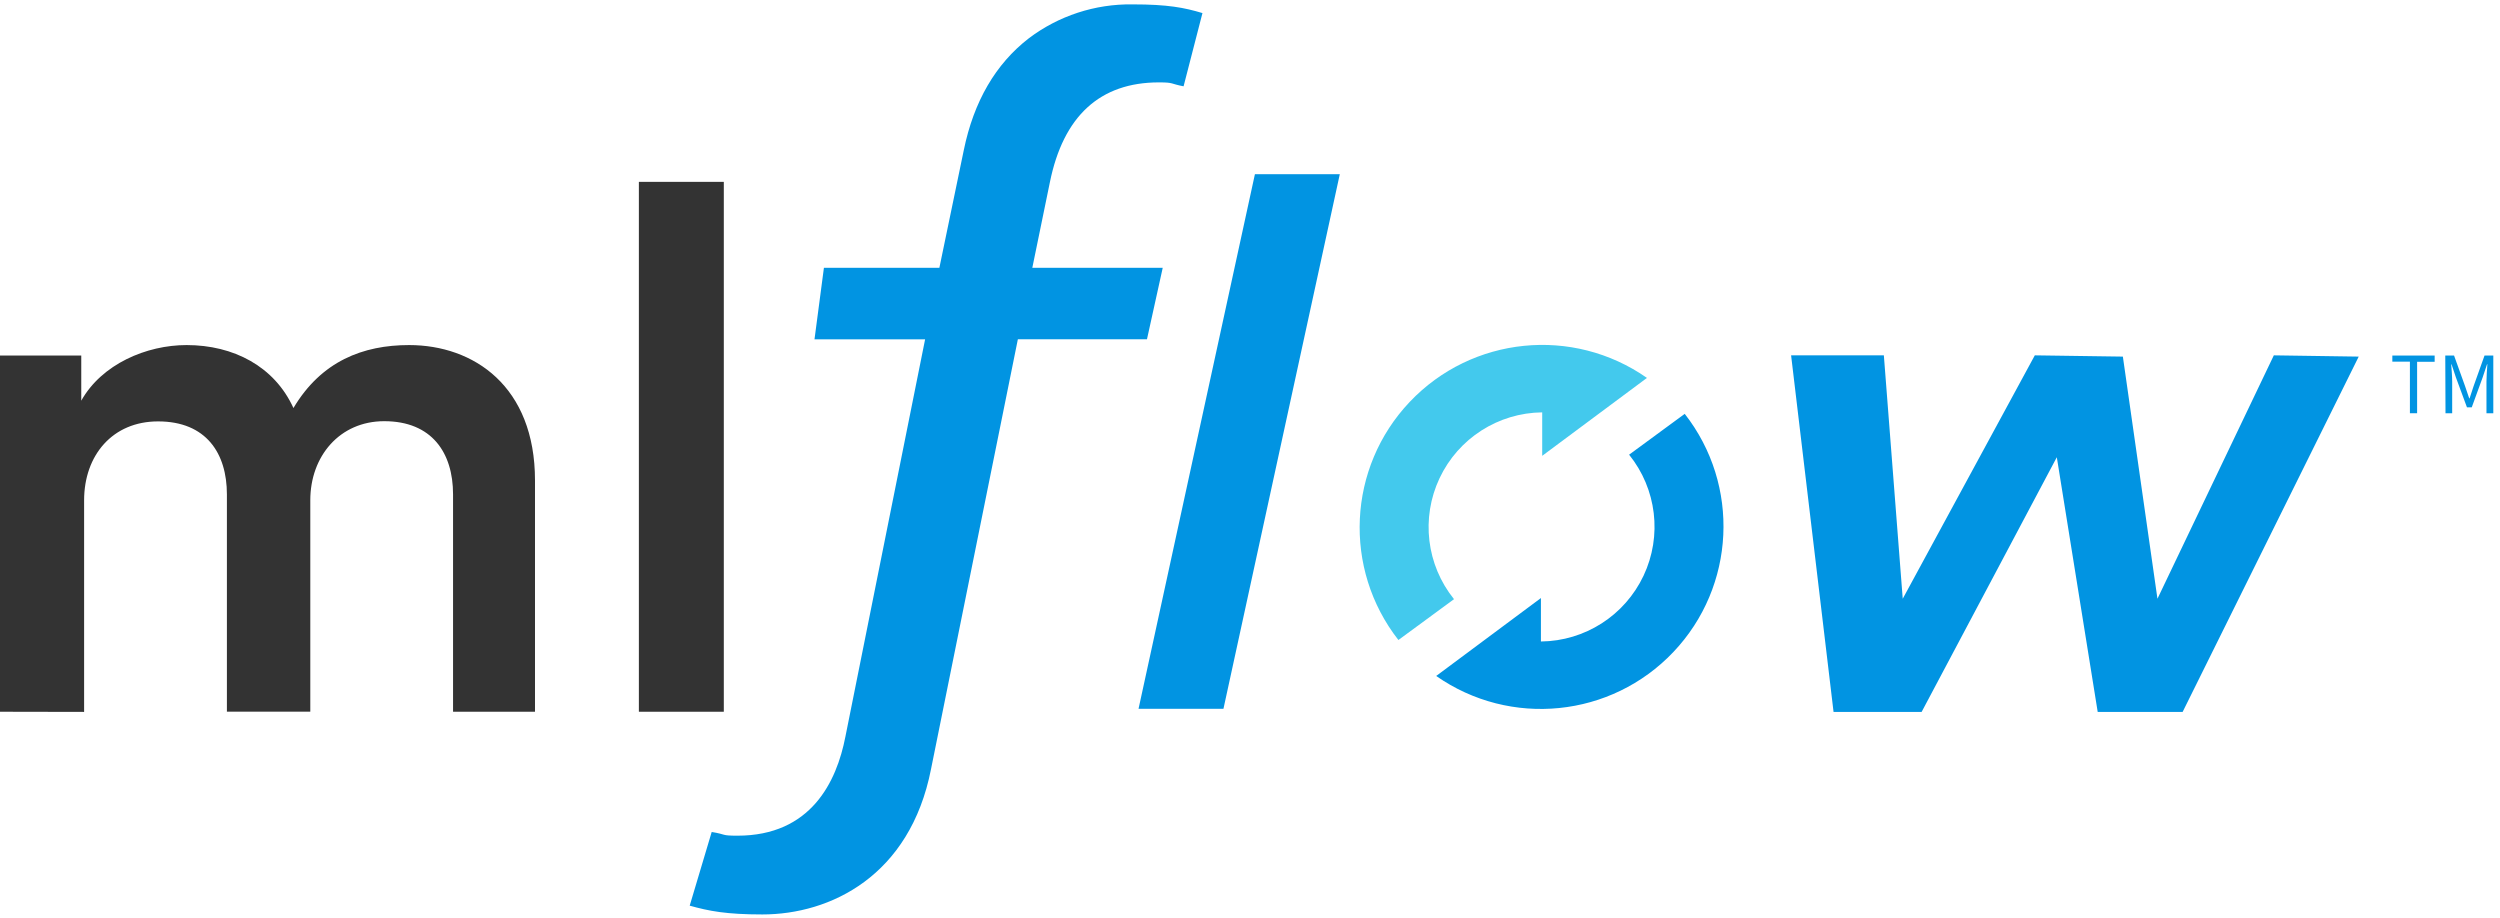
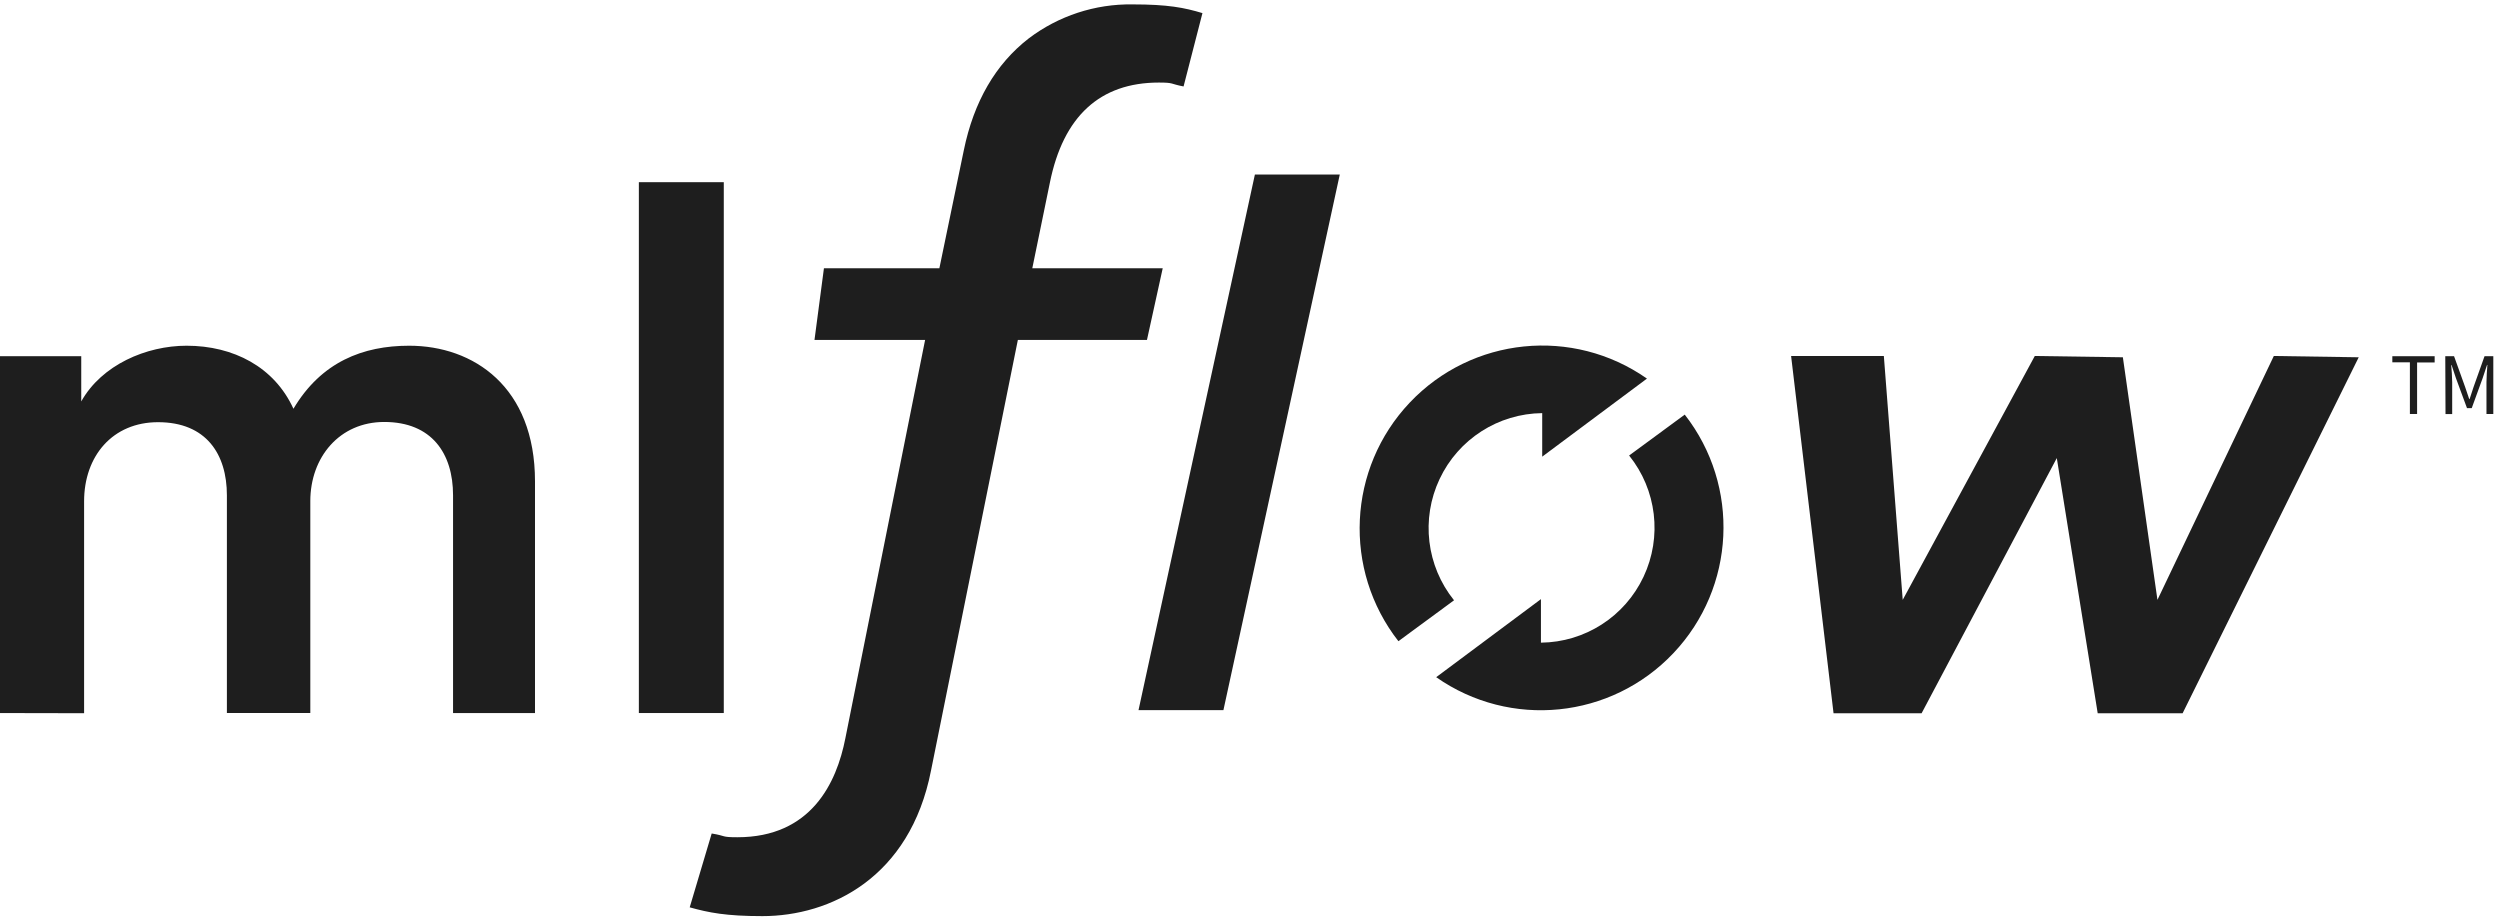
- <svg xmlns="http://www.w3.org/2000/svg" width="109" height="40" viewBox="0 0 109 40" fill="none">
-   <path d="M0 31.032V15.502H3.543V17.47C4.436 15.876 6.383 15.045 8.136 15.045C10.178 15.045 11.964 15.971 12.794 17.79C14.01 15.747 15.828 15.045 17.837 15.045C20.647 15.045 23.326 16.832 23.326 20.949V31.032H19.753V21.554C19.753 19.736 18.827 18.364 16.752 18.364C14.806 18.364 13.529 19.895 13.529 21.809V31.03H9.893V21.554C9.893 19.768 8.995 18.373 6.89 18.373C4.913 18.373 3.667 19.841 3.667 21.818V31.039Z" fill="#333333" />
-   <path d="M27.855 31.032V7.929H31.558V31.032Z" fill="#333333" />
-   <path d="M30.071 39.487C30.903 39.719 31.652 39.87 33.24 39.87C36.193 39.87 39.676 38.205 40.593 33.531L44.379 14.792H50.008L50.695 11.675H45.009L45.774 7.95C46.36 5.058 47.96 3.592 50.528 3.592C51.196 3.592 51.009 3.65 51.604 3.763L52.427 0.57C51.634 0.333 50.924 0.191 49.378 0.191C47.745 0.167 46.151 0.689 44.85 1.675C43.409 2.789 42.457 4.425 42.023 6.538L40.957 11.675H35.923L35.512 14.794H40.335L36.859 32.121C36.477 34.086 35.359 36.436 32.151 36.436C31.424 36.436 31.688 36.381 31.03 36.274Z" fill="#0194E2" />
-   <path d="M53.342 30.905H49.64L54.714 7.596H58.415Z" fill="#0194E2" />
-   <path d="M71.807 16.477C68.576 14.216 64.178 14.661 61.465 17.522C58.752 20.383 58.542 24.798 60.97 27.904L63.395 26.124C62.191 24.631 61.947 22.581 62.766 20.847C63.584 19.113 65.322 17.999 67.24 17.979V19.874Z" fill="#43C9ED" />
-   <path d="M62.618 29.472C65.848 31.732 70.247 31.288 72.96 28.427C75.673 25.566 75.883 21.15 73.454 18.044L71.029 19.824C72.233 21.317 72.478 23.367 71.659 25.101C70.84 26.836 69.102 27.95 67.184 27.969V26.075Z" fill="#0194E2" />
-   <path d="M78.092 15.493H82.136L82.959 26.105L88.718 15.493L92.557 15.548L94.065 26.105L99.139 15.493L102.84 15.548L95.162 31.041H91.46L89.677 19.935L83.782 31.041H79.943Z" fill="#0194E2" />
-   <path d="M105.072 15.768H104.306V15.502H106.151V15.774H105.386V18.017H105.072Z" fill="#0194E2" />
-   <path d="M106.614 15.502H106.997L107.479 16.842C107.541 17.014 107.598 17.19 107.657 17.366H107.675C107.734 17.19 107.788 17.014 107.847 16.842L108.325 15.502H108.708V18.017H108.41V16.63C108.41 16.41 108.434 16.107 108.45 15.883H108.434L108.243 16.457L107.768 17.761H107.56L107.079 16.459L106.888 15.885H106.873C106.89 16.109 106.915 16.412 106.915 16.632V18.019H106.624Z" fill="#0194E2" />
+ <svg xmlns="http://www.w3.org/2000/svg" width="136" height="50" viewBox="0 0 136 50" fill="none">
+   <path d="M0 38.79V19.378H4.42V21.838C5.535 19.845 7.964 18.807 10.151 18.807C12.699 18.807 14.927 19.965 15.963 22.237C17.48 19.685 19.748 18.807 22.256 18.807C25.761 18.807 29.104 21.041 29.104 26.187V38.79H24.646V26.943C24.646 24.67 23.49 22.955 20.902 22.955C18.473 22.955 16.881 24.869 16.881 27.261V38.788H12.343V26.943C12.343 24.711 11.223 22.967 8.597 22.967C6.13 22.967 4.575 24.802 4.575 27.273V38.799L0 38.79Z" fill="#1E1E1E" />
+   <path d="M34.754 38.789V9.911H39.374V38.789H34.754Z" fill="#1E1E1E" />
+   <path d="M37.52 49.359C38.558 49.648 39.492 49.837 41.474 49.837C45.159 49.837 49.505 47.756 50.648 41.914L55.372 18.491H62.395L63.252 14.593H56.157L57.113 9.938C57.843 6.323 59.84 4.491 63.044 4.491C63.878 4.491 63.644 4.562 64.386 4.703L65.413 0.713C64.425 0.416 63.539 0.239 61.609 0.239C59.572 0.209 57.583 0.861 55.959 2.093C54.161 3.486 52.974 5.531 52.432 8.172L51.102 14.593H44.822L44.308 18.493H50.326L45.99 40.151C45.512 42.608 44.117 45.546 40.115 45.546C39.208 45.546 39.537 45.476 38.716 45.342L37.52 49.359Z" fill="#1E1E1E" />
+   <path d="M66.554 38.632H61.935L68.266 9.495H72.884L66.554 38.632Z" fill="#1E1E1E" />
+   <path d="M89.594 20.596C85.563 17.77 80.075 18.326 76.69 21.902C73.305 25.479 73.043 30.998 76.073 34.881L79.099 32.656C77.597 30.789 77.292 28.227 78.314 26.059C79.335 23.891 81.504 22.499 83.896 22.474V24.842L89.594 20.596Z" fill="#1E1E1E" />
+   <path d="M78.129 36.839C82.16 39.665 87.647 39.109 91.032 35.533C94.418 31.957 94.68 26.437 91.65 22.555L88.624 24.78C90.126 26.646 90.431 29.208 89.409 31.376C88.388 33.544 86.219 34.937 83.827 34.961V32.593L78.129 36.839Z" fill="#1E1E1E" />
+   <path d="M97.436 19.366H102.481L103.508 32.632L110.693 19.366L115.484 19.436L117.365 32.632L123.696 19.366L128.314 19.436L118.734 38.802H114.115L111.89 24.919L104.535 38.802H99.745L97.436 19.366Z" fill="#1E1E1E" />
+   <path d="M131.098 19.71H130.143V19.378H132.445V19.718H131.49V22.521H131.098V19.71Z" fill="#1E1E1E" />
+   <path d="M133.023 19.378H133.501L134.103 21.053C134.18 21.268 134.251 21.488 134.325 21.708H134.347C134.421 21.488 134.488 21.268 134.562 21.053L135.158 19.378H135.636V22.521H135.264V20.787C135.264 20.512 135.294 20.134 135.314 19.854H135.294L135.056 20.572L134.463 22.201H134.204L133.604 20.574L133.365 19.856H133.347C133.368 20.136 133.399 20.514 133.399 20.789V22.524H133.036L133.023 19.378Z" fill="#1E1E1E" />
</svg>
